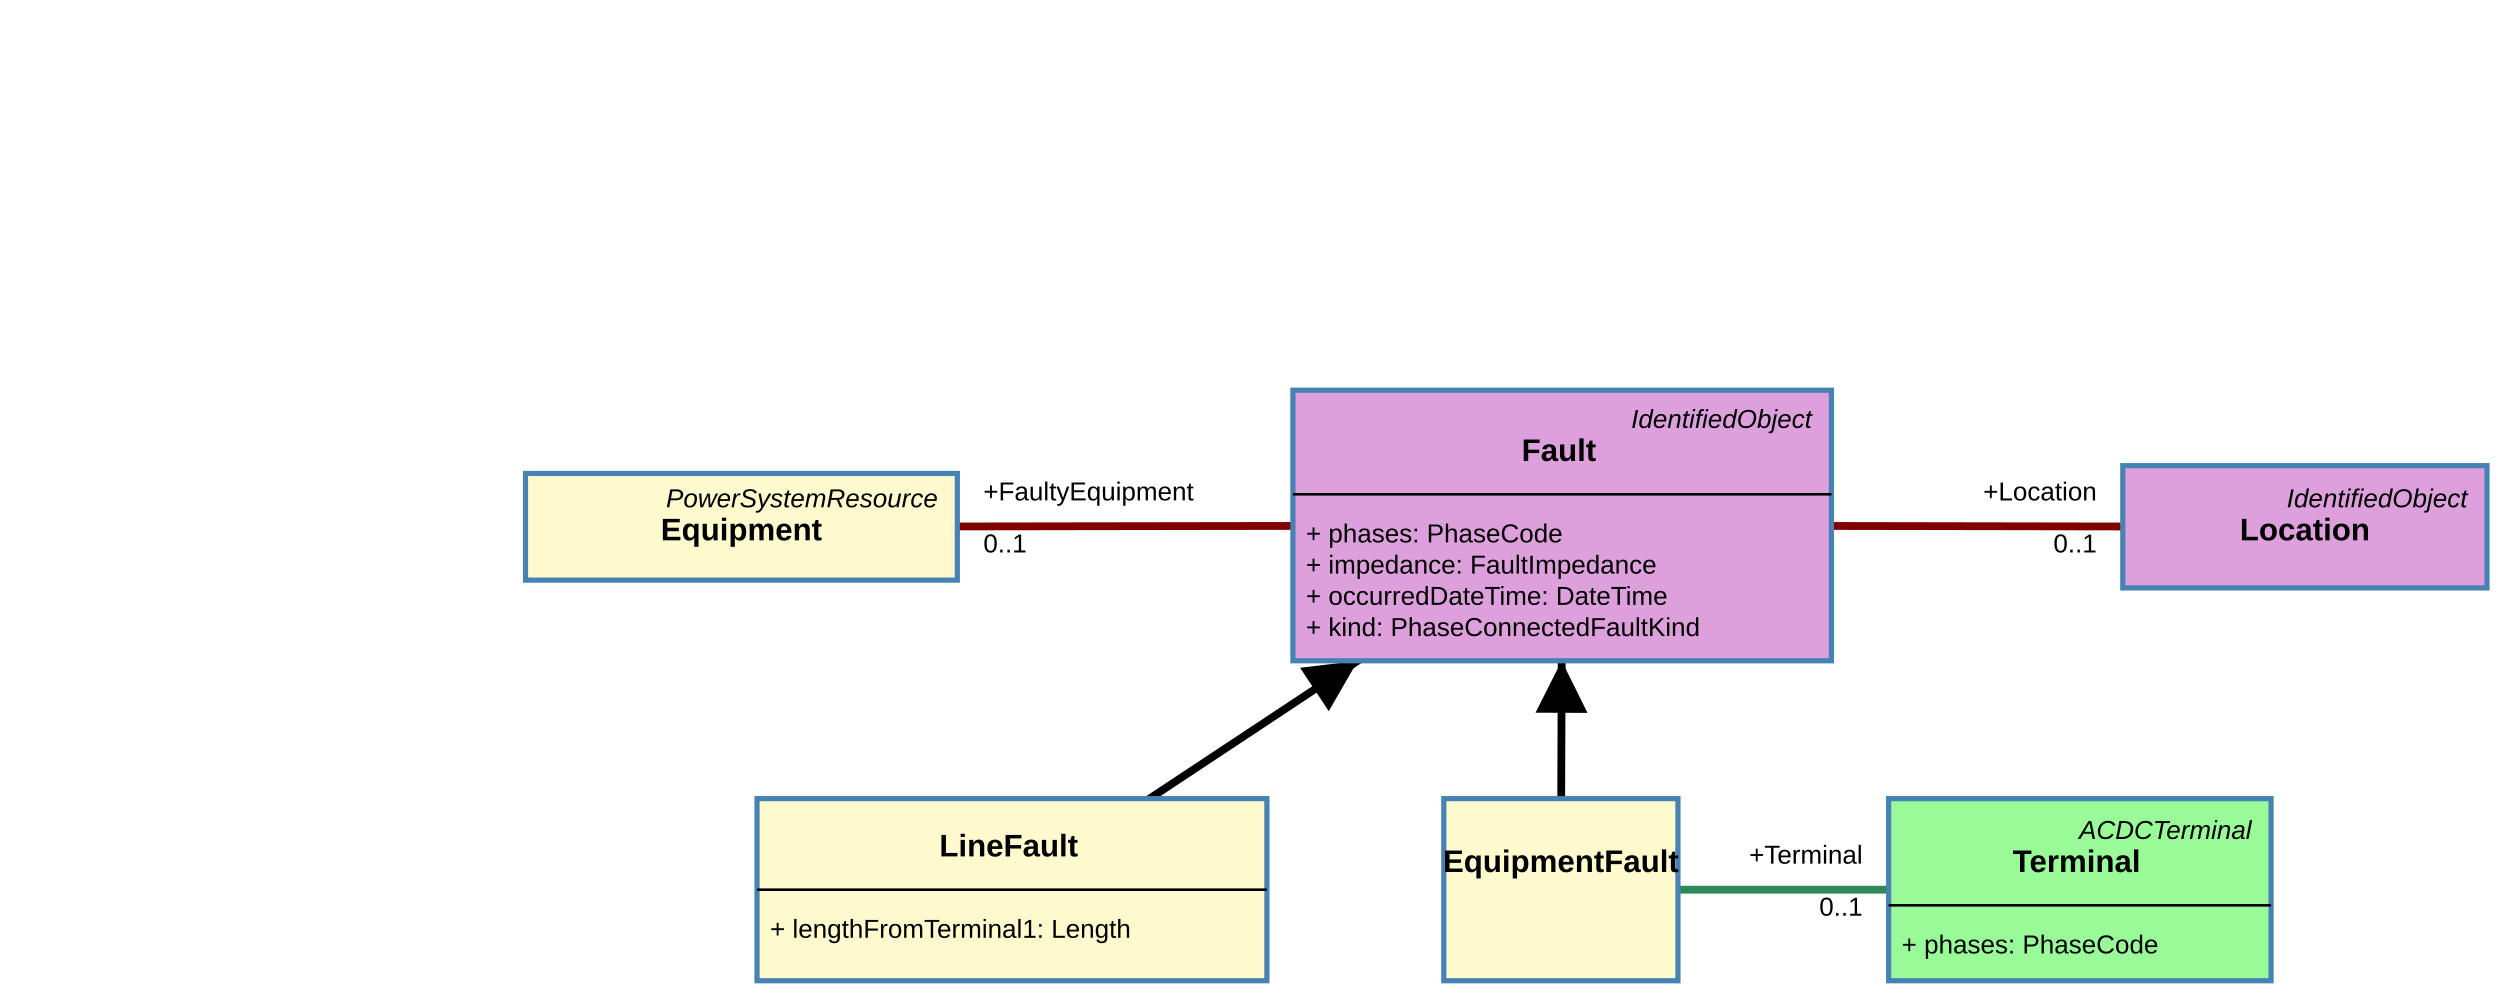
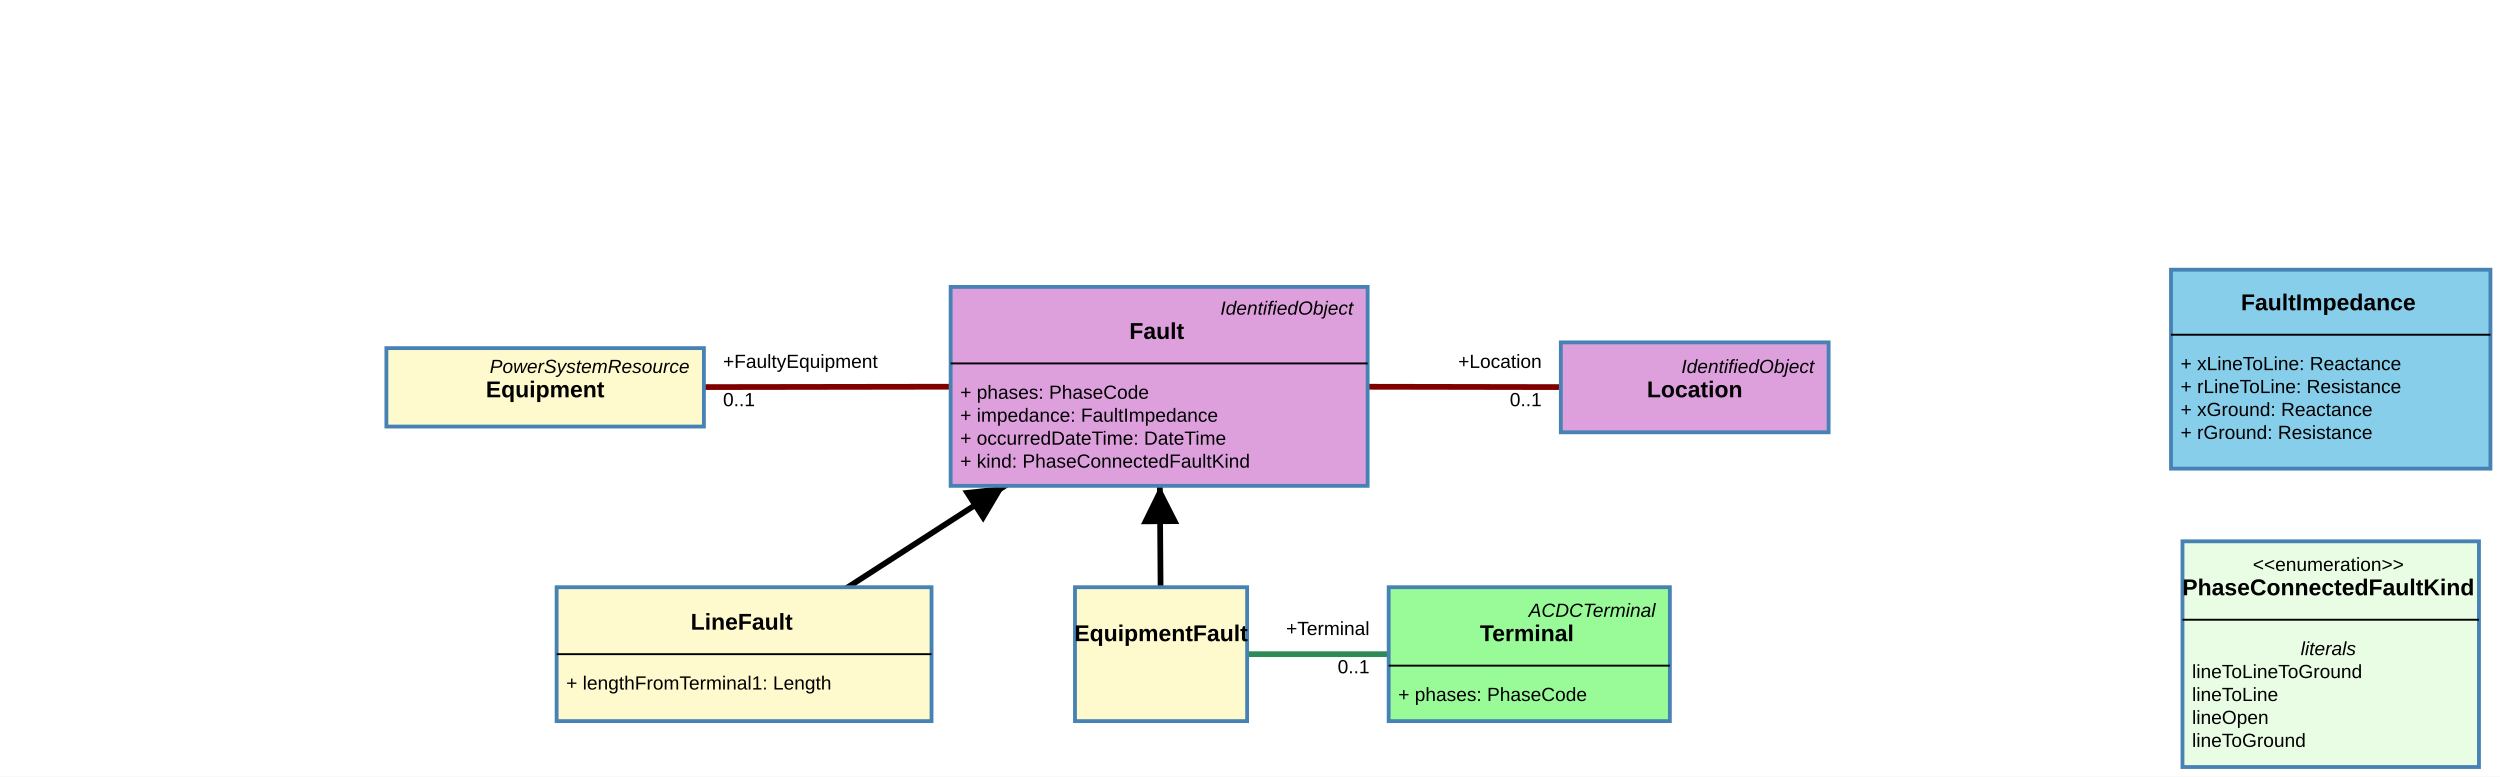
- <svg xmlns="http://www.w3.org/2000/svg" width="961" height="382">
+ <svg xmlns="http://www.w3.org/2000/svg" width="1307" height="406">
  <rect width="100%" height="100%" fill="white" />
  <g class="zoom-group">
    <defs>
      <marker id="arrowhead" viewBox="-0 -5 10 10" refX="5" refY="0" orient="auto" markerWidth="10" markerHeight="10" xoverflow="visible">
        <path d="M 0,-5 L 10 ,0 L 0,5" fill="black" style="stroke: none;" />
      </marker>
    </defs>
-     <line class="link" x1="600" y1="342" x2="799.5" y2="342" stroke="#2e8b57" stroke-width="3" />
-     <line class="link" x1="600" y1="342" x2="600.5" y2="202" stroke="#000000" stroke-width="3" marker-end="url(#arrowhead)" />
-     <line class="link" x1="389" y1="342" x2="600.5" y2="202" stroke="#000000" stroke-width="3" marker-end="url(#arrowhead)" />
-     <line class="link" x1="600.5" y1="202" x2="285" y2="202.5" stroke="#800000" stroke-width="3" />
-     <line class="link" x1="600.5" y1="202" x2="886" y2="202.5" stroke="#800000" stroke-width="3" />
-     <line class="arrow" x2="600.279" y2="264" x1="600" y1="342" stroke="#000000" stroke-width="2" marker-end="url(#arrowhead)" />
-     <line class="arrow" x2="513.604" y2="259.52" x1="389" y1="342" stroke="#000000" stroke-width="2" marker-end="url(#arrowhead)" />
+     <line class="link" x1="607" y1="342" x2="799.5" y2="342" stroke="#2e8b57" stroke-width="3" />
+     <line class="link" x1="607" y1="342" x2="606" y2="202" stroke="#000000" stroke-width="3" marker-end="url(#arrowhead)" />
+     <line class="link" x1="389" y1="342" x2="606" y2="202" stroke="#000000" stroke-width="3" marker-end="url(#arrowhead)" />
+     <line class="link" x1="606" y1="202" x2="285" y2="202.5" stroke="#800000" stroke-width="3" />
+     <line class="link" x1="606" y1="202" x2="886" y2="202.5" stroke="#800000" stroke-width="3" />
+     <line class="arrow" x2="606.443" y2="264" x1="607" y1="342" stroke="#000000" stroke-width="2" marker-end="url(#arrowhead)" />
+     <line class="arrow" x2="516.997" y2="259.421" x1="389" y1="342" stroke="#000000" stroke-width="2" marker-end="url(#arrowhead)" />
    <g class="draggable" transform="translate(726, 307)">
      <rect class="box" width="147" height="70" style="fill: #98fb98; stroke: steelblue; stroke-width: 2px; cursor: move;" />
      <text x="0" y="0" text-anchor="start" font-size="10px">
        <tspan x="142" y="12" dy=".35em" text-anchor="end" style="font-family: Arial, sans-serif; font-weight: 400; font-style: italic; fill: black; font-size: 10px; pointer-events: none;">ACDCTerminal</tspan>
        <tspan x="73.5" y="24" dy=".35em" text-anchor="middle" style="font-family: Arial, sans-serif; font-weight: 700; font-style: normal; fill: black; font-size: 12px; pointer-events: none;">Terminal</tspan>
        <tspan x="5" y="56" dy=".35em" text-anchor="start" style="font-family: Arial, sans-serif; font-weight: 400; font-style: normal; fill: black; font-size: 10px; pointer-events: none;">+   phases: PhaseCode</tspan>
      </text>
      <line x1="0" x2="147" y1="41" y2="41" stroke="black" stroke-width="1" />
    </g>
    <g class="draggable" transform="translate(202, 182)">
      <rect class="box" width="166" height="41" style="fill: #fffacd; stroke: steelblue; stroke-width: 2px; cursor: move;" />
      <text x="0" y="0" text-anchor="start" font-size="10px">
        <tspan x="161" y="9.5" dy=".35em" text-anchor="end" style="font-family: Arial, sans-serif; font-weight: 400; font-style: italic; fill: black; font-size: 10px; pointer-events: none;">PowerSystemResource</tspan>
        <tspan x="83" y="21.5" dy=".35em" text-anchor="middle" style="font-family: Arial, sans-serif; font-weight: 700; font-style: normal; fill: black; font-size: 12px; pointer-events: none;">Equipment</tspan>
      </text>
    </g>
    <g class="draggable" transform="translate(497, 150)">
-       <rect class="box" width="207" height="104" style="fill: #dda0dd; stroke: steelblue; stroke-width: 2px; cursor: move;" />
+       <rect class="box" width="218" height="104" style="fill: #dda0dd; stroke: steelblue; stroke-width: 2px; cursor: move;" />
      <text x="0" y="0" text-anchor="start" font-size="10px">
-         <tspan x="202" y="11" dy=".35em" text-anchor="end" style="font-family: Arial, sans-serif; font-weight: 400; font-style: italic; fill: black; font-size: 10px; pointer-events: none;">IdentifiedObject</tspan>
-         <tspan x="103.5" y="23" dy=".35em" text-anchor="middle" style="font-family: Arial, sans-serif; font-weight: 700; font-style: normal; fill: black; font-size: 12px; pointer-events: none;">Fault</tspan>
+         <tspan x="213" y="11" dy=".35em" text-anchor="end" style="font-family: Arial, sans-serif; font-weight: 400; font-style: italic; fill: black; font-size: 10px; pointer-events: none;">IdentifiedObject</tspan>
+         <tspan x="109" y="23" dy=".35em" text-anchor="middle" style="font-family: Arial, sans-serif; font-weight: 700; font-style: normal; fill: black; font-size: 12px; pointer-events: none;">Fault</tspan>
        <tspan x="5" y="55" dy=".35em" text-anchor="start" style="font-family: Arial, sans-serif; font-weight: 400; font-style: normal; fill: black; font-size: 10px; pointer-events: none;">+   phases: PhaseCode</tspan>
        <tspan x="5" y="67" dy=".35em" text-anchor="start" style="font-family: Arial, sans-serif; font-weight: 400; font-style: normal; fill: black; font-size: 10px; pointer-events: none;">+   impedance: FaultImpedance</tspan>
        <tspan x="5" y="79" dy=".35em" text-anchor="start" style="font-family: Arial, sans-serif; font-weight: 400; font-style: normal; fill: black; font-size: 10px; pointer-events: none;">+   occurredDateTime: DateTime</tspan>
        <tspan x="5" y="91" dy=".35em" text-anchor="start" style="font-family: Arial, sans-serif; font-weight: 400; font-style: normal; fill: black; font-size: 10px; pointer-events: none;">+   kind: PhaseConnectedFaultKind</tspan>
      </text>
-       <line x1="0" x2="207" y1="40" y2="40" stroke="black" stroke-width="1" />
+       <line x1="0" x2="218" y1="40" y2="40" stroke="black" stroke-width="1" />
    </g>
    <g class="draggable" transform="translate(291, 307)">
      <rect class="box" width="196" height="70" style="fill: #fffacd; stroke: steelblue; stroke-width: 2px; cursor: move;" />
      <text x="0" y="0" text-anchor="start" font-size="10px">
        <tspan x="98" y="18" dy=".35em" text-anchor="middle" style="font-family: Arial, sans-serif; font-weight: 700; font-style: normal; fill: black; font-size: 12px; pointer-events: none;">LineFault</tspan>
        <tspan x="5" y="50" dy=".35em" text-anchor="start" style="font-family: Arial, sans-serif; font-weight: 400; font-style: normal; fill: black; font-size: 10px; pointer-events: none;">+   lengthFromTerminal1: Length</tspan>
      </text>
      <line x1="0" x2="196" y1="35" y2="35" stroke="black" stroke-width="1" />
    </g>
-     <g class="draggable" transform="translate(555, 307)">
+     <g class="draggable" transform="translate(1141, 283)">
+       <rect class="box" width="155" height="118" style="fill: #e8fde3; stroke: steelblue; stroke-width: 2px; cursor: move;" />
+       <text x="0" y="0" text-anchor="start" font-size="10px">
+         <tspan x="77.5" y="12" dy=".35em" text-anchor="middle" style="font-family: Arial, sans-serif; font-weight: 400; font-style: normal; fill: black; font-size: 10px; pointer-events: none;">&lt;&lt;enumeration&gt;&gt;</tspan>
+         <tspan x="77.5" y="24" dy=".35em" text-anchor="middle" style="font-family: Arial, sans-serif; font-weight: 700; font-style: normal; fill: black; font-size: 12px; pointer-events: none;">PhaseConnectedFaultKind</tspan>
+         <tspan x="77.5" y="56" dy=".35em" text-anchor="middle" style="font-family: Arial, sans-serif; font-weight: 400; font-style: italic; fill: black; font-size: 10px; pointer-events: none;">literals</tspan>
+         <tspan x="5" y="68" dy=".35em" text-anchor="start" style="font-family: Arial, sans-serif; font-weight: 400; font-style: normal; fill: black; font-size: 10px; pointer-events: none;">lineToLineToGround</tspan>
+         <tspan x="5" y="80" dy=".35em" text-anchor="start" style="font-family: Arial, sans-serif; font-weight: 400; font-style: normal; fill: black; font-size: 10px; pointer-events: none;">lineToLine</tspan>
+         <tspan x="5" y="92" dy=".35em" text-anchor="start" style="font-family: Arial, sans-serif; font-weight: 400; font-style: normal; fill: black; font-size: 10px; pointer-events: none;">lineOpen</tspan>
+         <tspan x="5" y="104" dy=".35em" text-anchor="start" style="font-family: Arial, sans-serif; font-weight: 400; font-style: normal; fill: black; font-size: 10px; pointer-events: none;">lineToGround</tspan>
+       </text>
+       <line x1="0" x2="155" y1="41" y2="41" stroke="black" stroke-width="1" />
+     </g>
+     <g class="draggable" transform="translate(562, 307)">
      <rect class="box" width="90" height="70" style="fill: #fffacd; stroke: steelblue; stroke-width: 2px; cursor: move;" />
      <text x="0" y="0" text-anchor="start" font-size="10px">
        <tspan x="45" y="24" dy=".35em" text-anchor="middle" style="font-family: Arial, sans-serif; font-weight: 700; font-style: normal; fill: black; font-size: 12px; pointer-events: none;">EquipmentFault</tspan>
      </text>
+     </g>
+     <g class="draggable" transform="translate(1135, 141)">
+       <rect class="box" width="167" height="104" style="fill: #87ceeb; stroke: steelblue; stroke-width: 2px; cursor: move;" />
+       <text x="0" y="0" text-anchor="start" font-size="10px">
+         <tspan x="83.5" y="17" dy=".35em" text-anchor="middle" style="font-family: Arial, sans-serif; font-weight: 700; font-style: normal; fill: black; font-size: 12px; pointer-events: none;">FaultImpedance</tspan>
+         <tspan x="5" y="49" dy=".35em" text-anchor="start" style="font-family: Arial, sans-serif; font-weight: 400; font-style: normal; fill: black; font-size: 10px; pointer-events: none;">+   xLineToLine: Reactance</tspan>
+         <tspan x="5" y="61" dy=".35em" text-anchor="start" style="font-family: Arial, sans-serif; font-weight: 400; font-style: normal; fill: black; font-size: 10px; pointer-events: none;">+   rLineToLine: Resistance</tspan>
+         <tspan x="5" y="73" dy=".35em" text-anchor="start" style="font-family: Arial, sans-serif; font-weight: 400; font-style: normal; fill: black; font-size: 10px; pointer-events: none;">+   xGround: Reactance</tspan>
+         <tspan x="5" y="85" dy=".35em" text-anchor="start" style="font-family: Arial, sans-serif; font-weight: 400; font-style: normal; fill: black; font-size: 10px; pointer-events: none;">+   rGround: Resistance</tspan>
+       </text>
+       <line x1="0" x2="167" y1="34" y2="34" stroke="black" stroke-width="1" />
    </g>
    <g class="draggable" transform="translate(816, 179)">
      <rect class="box" width="140" height="47" style="fill: #dda0dd; stroke: steelblue; stroke-width: 2px; cursor: move;" />
      <text x="0" y="0" text-anchor="start" font-size="10px">
        <tspan x="135" y="12.5" dy=".35em" text-anchor="end" style="font-family: Arial, sans-serif; font-weight: 400; font-style: italic; fill: black; font-size: 10px; pointer-events: none;">IdentifiedObject</tspan>
        <tspan x="70" y="24.5" dy=".35em" text-anchor="middle" style="font-family: Arial, sans-serif; font-weight: 700; font-style: normal; fill: black; font-size: 12px; pointer-events: none;">Location</tspan>
      </text>
    </g>
-     <text class="link-text-start-top" x="655" y="342" text-anchor="start" dy="-1em" style="font-family: Arial, sans-serif; font-size: 10px; fill: black;" />
-     <text class="link-text-start-top" x="595.143" y="302" text-anchor="end" dy="-1em" style="font-family: Arial, sans-serif; font-size: 10px; fill: black;" />
-     <text class="link-text-start-top" x="441.044" y="304.24" text-anchor="end" dy="-1em" style="font-family: Arial, sans-serif; font-size: 10px; fill: black;" />
-     <text class="link-text-start-top" x="487" y="202.172" text-anchor="end" dy="-1em" style="font-family: Arial, sans-serif; font-size: 10px; fill: black;" />
-     <text class="link-text-start-top" x="714" y="202.19" text-anchor="start" dy="-1em" style="font-family: Arial, sans-serif; font-size: 10px; fill: black;" />
-     <text class="link-text-start-btm" x="655" y="342" dy="1em" text-anchor="start" style="font-family: Arial, sans-serif; font-size: 10px; fill: black;" />
-     <text class="link-text-start-btm" x="605.143" y="302" dy="-1em" text-anchor="start" style="font-family: Arial, sans-serif; font-size: 10px; fill: black;" />
-     <text class="link-text-start-btm" x="451.044" y="304.24" dy="-1em" text-anchor="start" style="font-family: Arial, sans-serif; font-size: 10px; fill: black;" />
-     <text class="link-text-start-btm" x="487" y="202.172" dy="1em" text-anchor="end" style="font-family: Arial, sans-serif; font-size: 10px; fill: black;" />
-     <text class="link-text-start-btm" x="714" y="202.19" dy="1em" text-anchor="start" style="font-family: Arial, sans-serif; font-size: 10px; fill: black;" />
+     <text class="link-text-start-top" x="662" y="342" text-anchor="start" dy="-1em" style="font-family: Arial, sans-serif; font-size: 10px; fill: black;" />
+     <text class="link-text-start-top" x="601.714" y="302" text-anchor="end" dy="-1em" style="font-family: Arial, sans-serif; font-size: 10px; fill: black;" />
+     <text class="link-text-start-top" x="442.451" y="304.289" text-anchor="end" dy="-1em" style="font-family: Arial, sans-serif; font-size: 10px; fill: black;" />
+     <text class="link-text-start-top" x="487" y="202.178" text-anchor="end" dy="-1em" style="font-family: Arial, sans-serif; font-size: 10px; fill: black;" />
+     <text class="link-text-start-top" x="725" y="202.204" text-anchor="start" dy="-1em" style="font-family: Arial, sans-serif; font-size: 10px; fill: black;" />
+     <text class="link-text-start-btm" x="662" y="342" dy="1em" text-anchor="start" style="font-family: Arial, sans-serif; font-size: 10px; fill: black;" />
+     <text class="link-text-start-btm" x="611.714" y="302" dy="-1em" text-anchor="start" style="font-family: Arial, sans-serif; font-size: 10px; fill: black;" />
+     <text class="link-text-start-btm" x="452.451" y="304.289" dy="-1em" text-anchor="start" style="font-family: Arial, sans-serif; font-size: 10px; fill: black;" />
+     <text class="link-text-start-btm" x="487" y="202.178" dy="1em" text-anchor="end" style="font-family: Arial, sans-serif; font-size: 10px; fill: black;" />
+     <text class="link-text-start-btm" x="725" y="202.204" dy="1em" text-anchor="start" style="font-family: Arial, sans-serif; font-size: 10px; fill: black;" />
    <text class="link-text-end-top" x="716" y="342" dy="-1em" text-anchor="end" style="font-family: Arial, sans-serif; font-size: 10px; fill: black;">+Terminal</text>
-     <text class="link-text-end-top" x="595.296" y="259" dy="1em" text-anchor="end" style="font-family: Arial, sans-serif; font-size: 10px; fill: black;" />
-     <text class="link-text-end-top" x="512.774" y="256.76" dy="1em" text-anchor="end" style="font-family: Arial, sans-serif; font-size: 10px; fill: black;" />
-     <text class="link-text-end-top" x="378" y="202.361" dy="-1em" text-anchor="start" style="font-family: Arial, sans-serif; font-size: 10px; fill: black;">+FaultyEquipment</text>
-     <text class="link-text-end-top" x="806" y="202.369" dy="-1em" text-anchor="end" style="font-family: Arial, sans-serif; font-size: 10px; fill: black;">+Location</text>
+     <text class="link-text-end-top" x="601.407" y="259" dy="1em" text-anchor="end" style="font-family: Arial, sans-serif; font-size: 10px; fill: black;" />
+     <text class="link-text-end-top" x="516.199" y="256.711" dy="1em" text-anchor="end" style="font-family: Arial, sans-serif; font-size: 10px; fill: black;" />
+     <text class="link-text-end-top" x="378" y="202.363" dy="-1em" text-anchor="start" style="font-family: Arial, sans-serif; font-size: 10px; fill: black;">+FaultyEquipment</text>
+     <text class="link-text-end-top" x="806" y="202.366" dy="-1em" text-anchor="end" style="font-family: Arial, sans-serif; font-size: 10px; fill: black;">+Location</text>
    <text class="link-text-end-btm" x="716" y="342" dy="1em" text-anchor="end" style="font-family: Arial, sans-serif; font-size: 10px; fill: black;">0..1</text>
-     <text class="link-text-end-btm" x="605.296" y="259" dy="1em" text-anchor="start" style="font-family: Arial, sans-serif; font-size: 10px; fill: black;" />
-     <text class="link-text-end-btm" x="522.774" y="256.76" dy="1em" text-anchor="start" style="font-family: Arial, sans-serif; font-size: 10px; fill: black;" />
-     <text class="link-text-end-btm" x="378" y="202.361" dy="1em" text-anchor="start" style="font-family: Arial, sans-serif; font-size: 10px; fill: black;">0..1</text>
-     <text class="link-text-end-btm" x="806" y="202.369" dy="1em" text-anchor="end" style="font-family: Arial, sans-serif; font-size: 10px; fill: black;">0..1</text>
+     <text class="link-text-end-btm" x="611.407" y="259" dy="1em" text-anchor="start" style="font-family: Arial, sans-serif; font-size: 10px; fill: black;" />
+     <text class="link-text-end-btm" x="526.199" y="256.711" dy="1em" text-anchor="start" style="font-family: Arial, sans-serif; font-size: 10px; fill: black;" />
+     <text class="link-text-end-btm" x="378" y="202.363" dy="1em" text-anchor="start" style="font-family: Arial, sans-serif; font-size: 10px; fill: black;">0..1</text>
+     <text class="link-text-end-btm" x="806" y="202.366" dy="1em" text-anchor="end" style="font-family: Arial, sans-serif; font-size: 10px; fill: black;">0..1</text>
  </g>
</svg>
